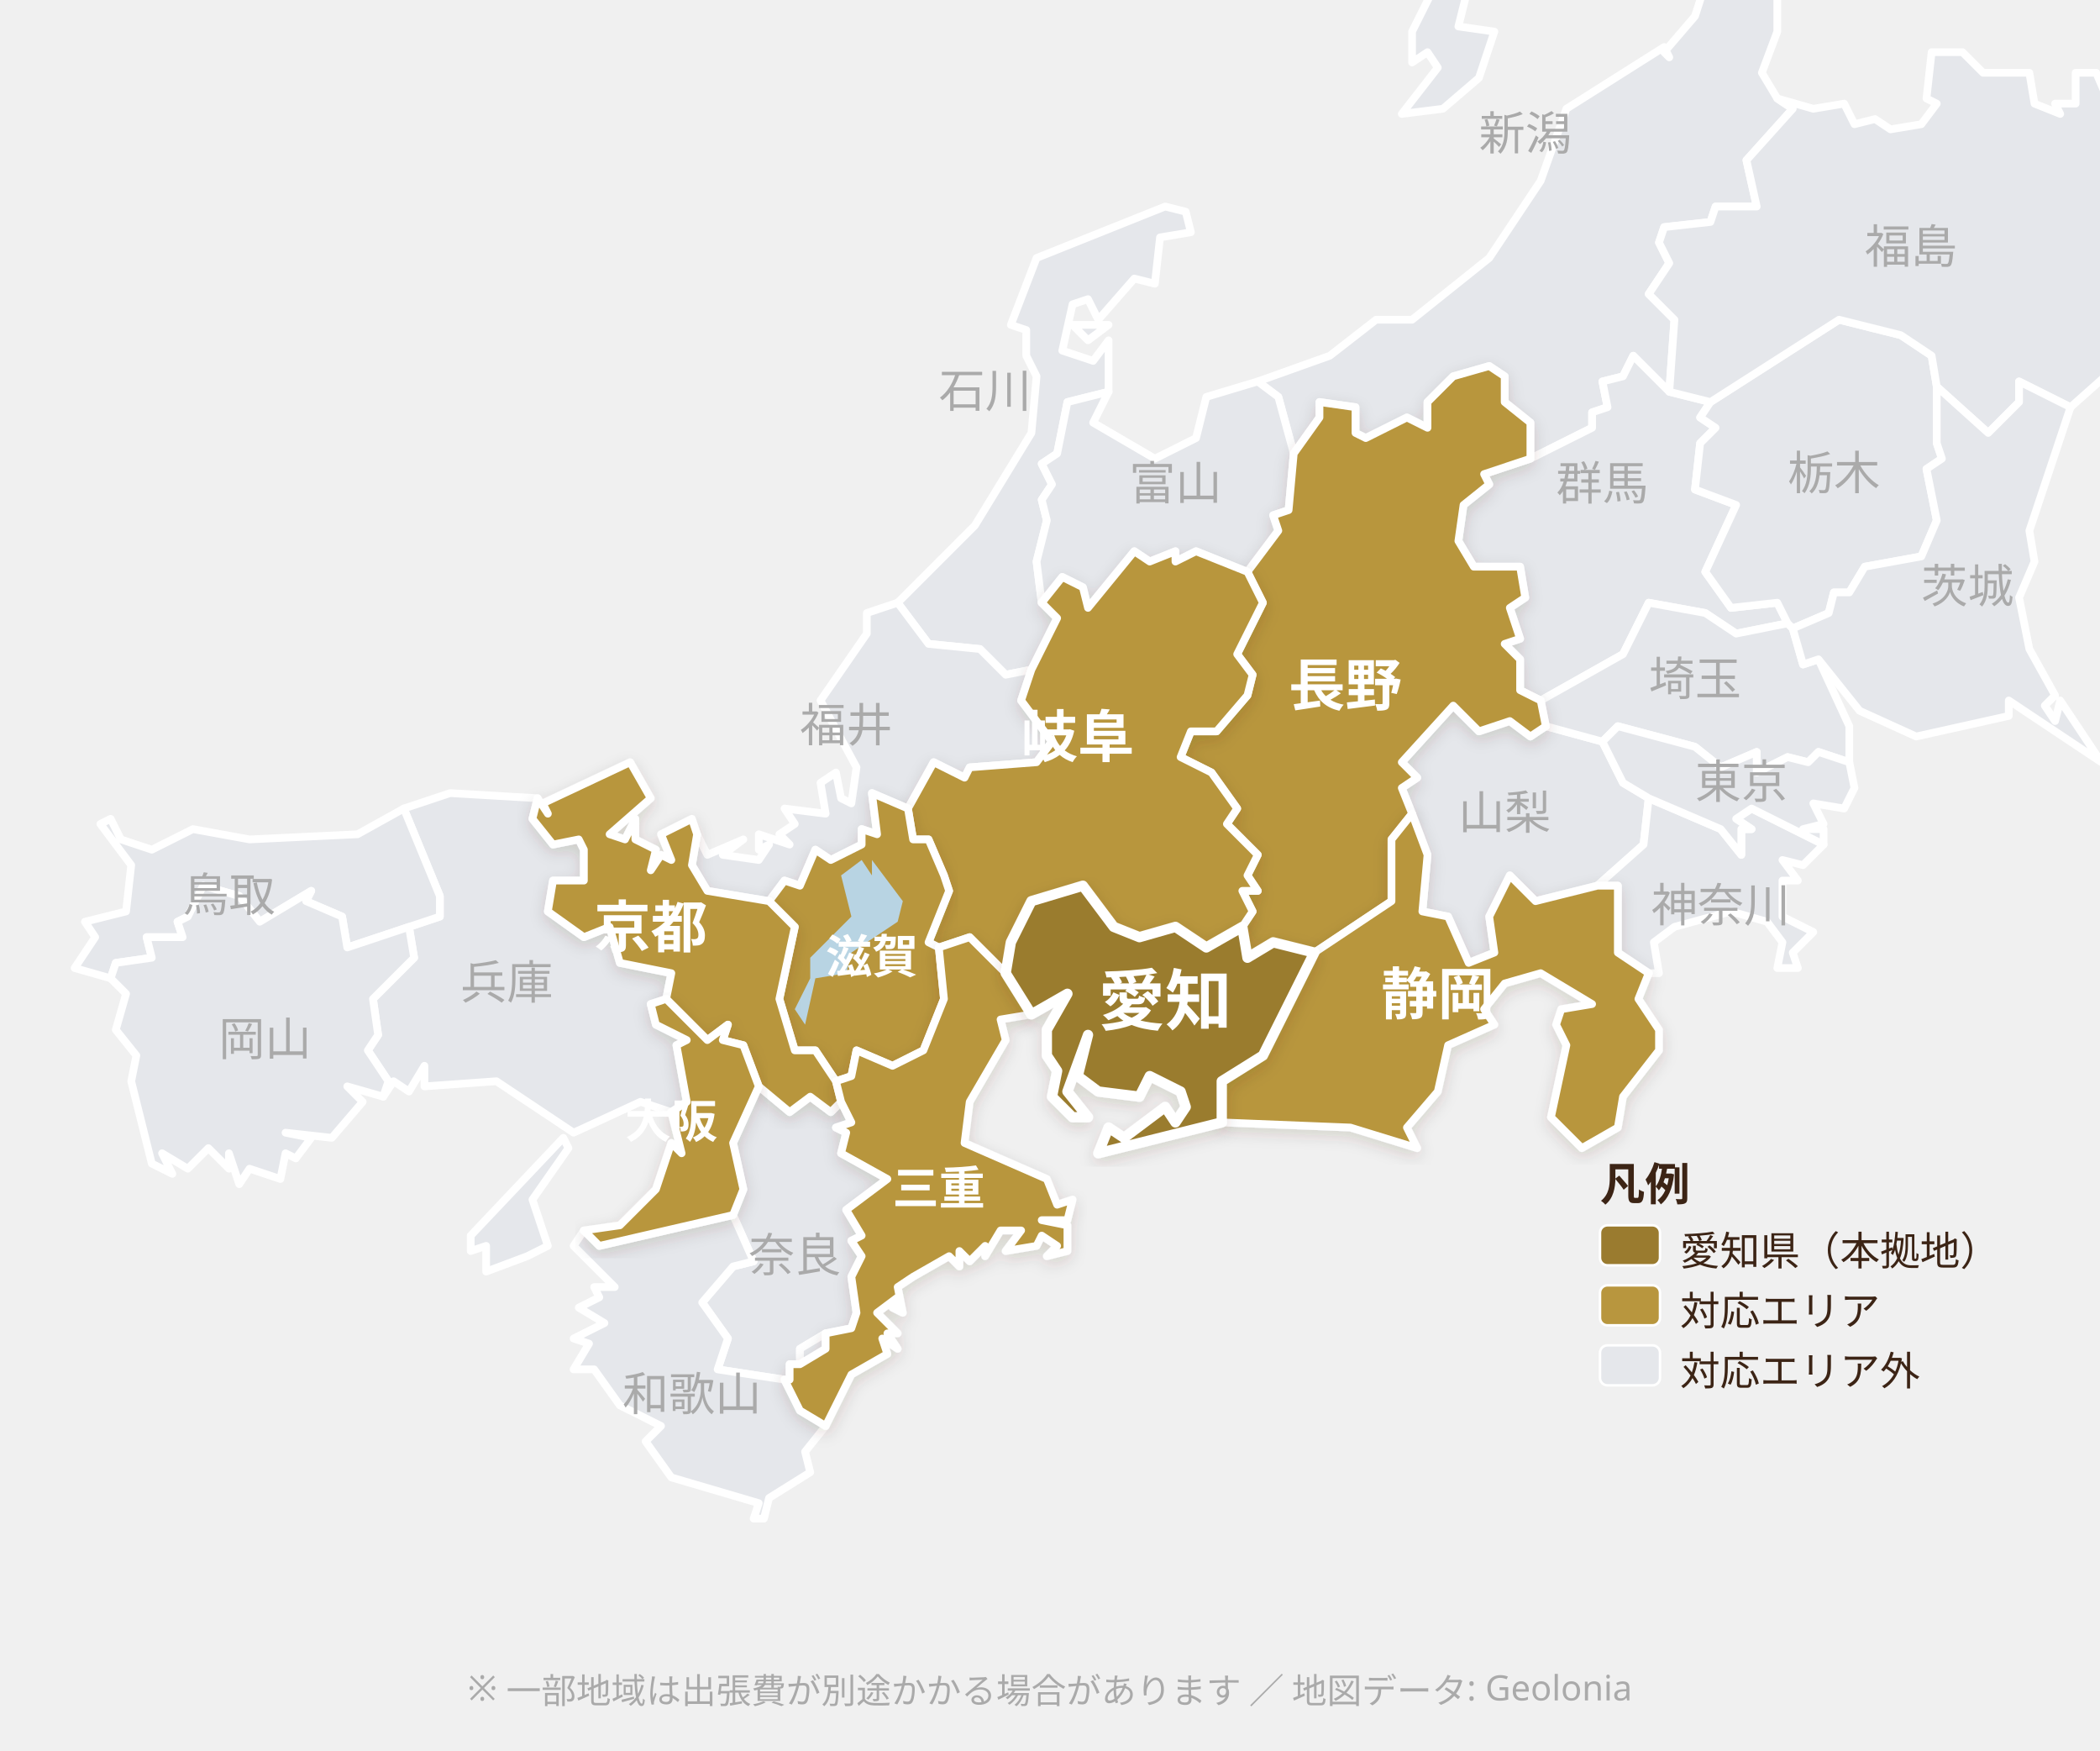
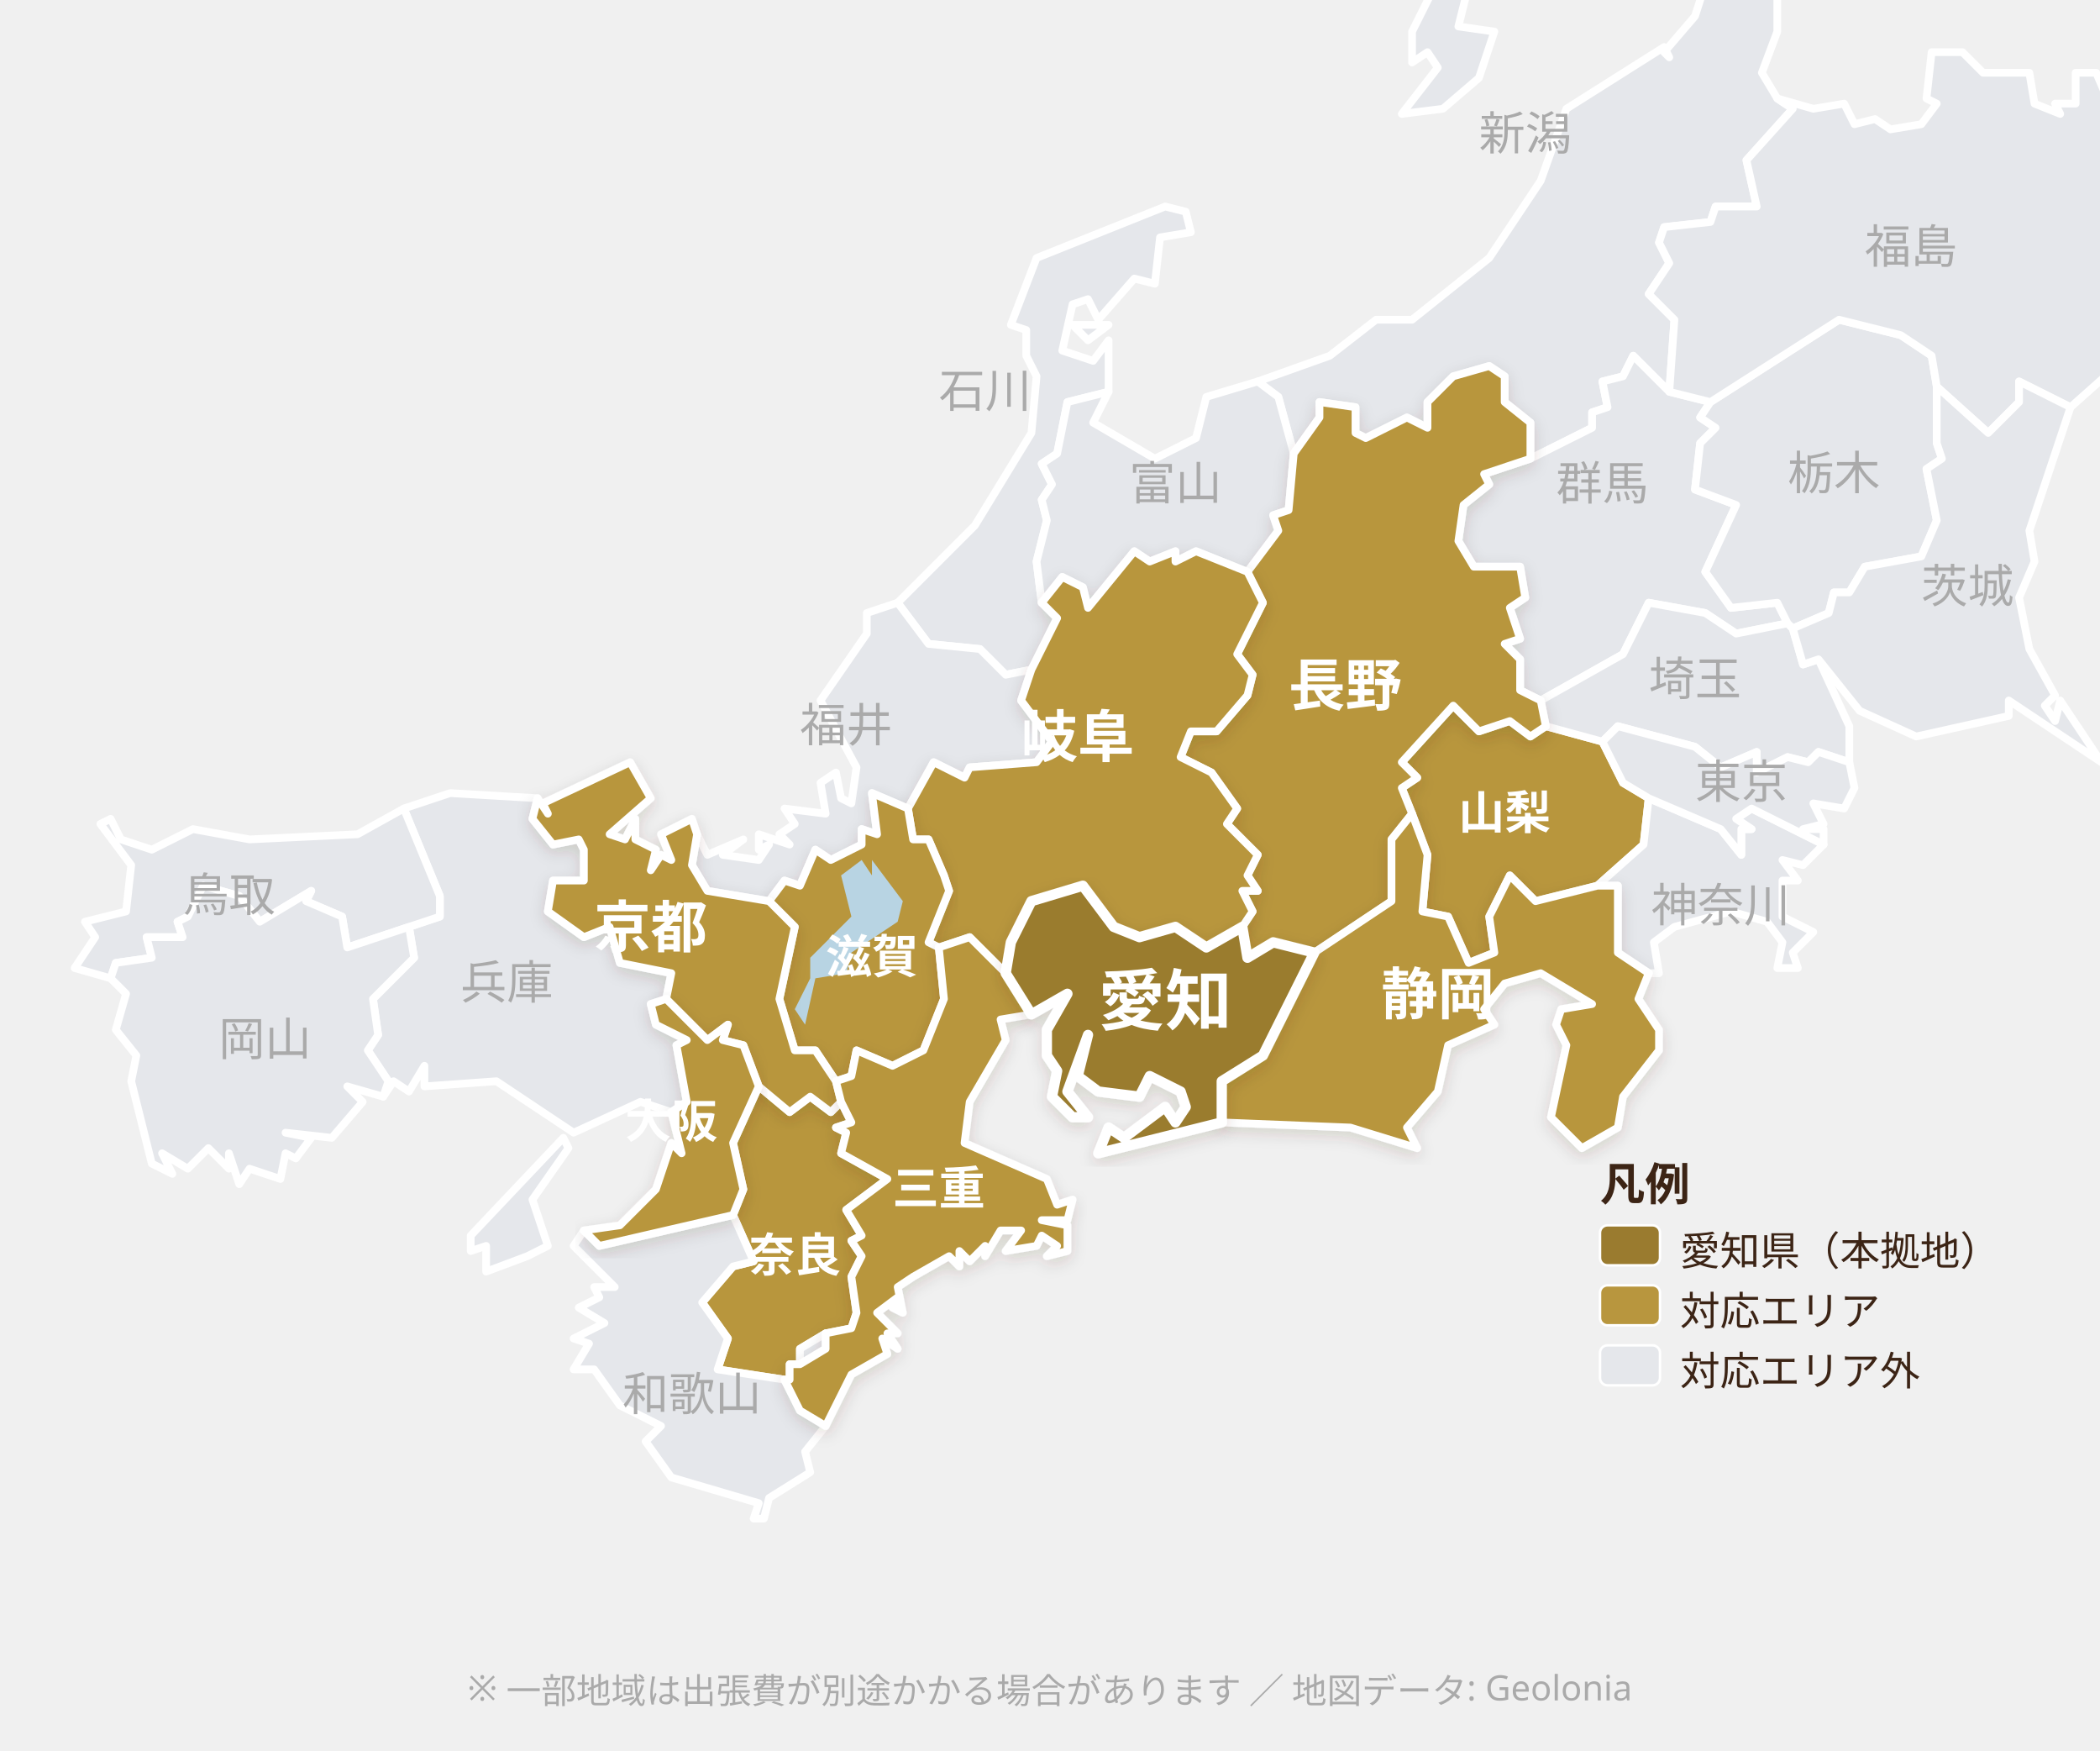
<svg xmlns="http://www.w3.org/2000/svg" viewBox="240 505 420 350" role="img" aria-label="対応エリア地図">
  <defs>
    <filter id="shadow" x="-5%" y="-5%" width="110%" height="110%">
      <feDropShadow dx="0" dy="1" stdDeviation="1.5" flood-color="#3C2415" flood-opacity="0.15" />
    </filter>
  </defs>
  <g transform="matrix(1.028807, 0, 0, 1.028807, -47.54424, -28.80658)">
    <g transform="translate(6, 18)">
      <g transform="translate(518, 476)" fill="#E5E7EB" stroke="#FFFFFF" stroke-width="1.5" stroke-linejoin="round">
        <path d="M7,113 L4,102 L0,99 L14,94 L23,87 L30,87 L45,75 L55,60 L60,46 L79,34 L80,36 L79,35 L85,28 L94,0 L102,3 L102,10 L111,16 L109,20 L101,23 L101,31 L98,39 L101,44 L104,46 L95,56 L97,65 L89,65 L88,68 L79,69 L78,72 L80,76 L76,82 L81,87 L80,101 L73,94 L71,98 L67,99 L68,104 L65,105 L65,108 L53,114 L53,107 L48,103 L48,98 L45,96 L38,98 L33,103 L33,108 L29,106 L21,110 L19,109 L19,104 L12,103 L12,106 L7,113 Z M36,46 L28,47 L35,38 L33,35 L30,37 L30,31 L34,23 L43,14 L39,30 L46,31 L43,40 L36,46 Z" />
      </g>
      <g transform="translate(557, 570)" fill="#E5E7EB" stroke="#FFFFFF" stroke-width="1.5" stroke-linejoin="round">
        <polygon points="64 52 54 54 48 50 37 48 32 58 16 67 12 65 12 59 9 56 12 55 10 49 13 47 12 41 3 41 0 36 1 29 6 25 5 23 14 20 26 14 26 11 29 10 28 5 32 4 34 0 41 7 49 9 47 12 50 14 47 17 46 26 54 29 48 42 53 49 62 48" />
      </g>
-       <g transform="translate(546, 638)" fill="#E5E7EB" stroke="#FFFFFF" stroke-width="1.5" stroke-linejoin="round">
+       <g transform="translate(546, 638)" fill="#B8963E" stroke="#FFFFFF" stroke-width="1.5" stroke-linejoin="round" filter="url(#shadow)">
        <polygon points="2 21 0 16 3 14 0 11 10 0 15 5 21 3 25 6 28 4 39 7 43 15 48 18 47 27 38 35 26 38 21 33 17 41 18 48 13 50 9 41 4 40 5 29" />
      </g>
      <g transform="translate(584, 656)" fill="#E5E7EB" stroke="#FFFFFF" stroke-width="1.5" stroke-linejoin="round">
        <polygon points="10 0 24 6 28 11 28 6 30 6 27 4 30 2 44 9 40 13 36 12 39 16 36 16 36 23 42 26 38 30 39 33 35 33 36 28 33 24 26 22 15 25 11 28 12 34 10 34 4 30 4 17 0 17 9 9" />
      </g>
      <g transform="translate(448, 541)" fill="#E5E7EB" stroke="#FFFFFF" stroke-width="1.5" stroke-linejoin="round">
        <path d="M37,26 L34,23 L41,23 L37,26 Z M28,77 L31,80 L26,90 L21,91 L16,86 L6,85 L0,77 L15,62 L26,44 L27,33 L25,29 L25,24 L22,23 L27,10 L52,0 L56,1 L57,5 L51,6 L50,15 L46,14 L39,22 L37,18 L34,19 L32,28 L38,30 L41,26 L41,36 L33,38 L31,48 L28,50 L30,54 L28,57 L29,61 L27,69 L28,77 Z" />
      </g>
      <g transform="translate(475, 575)" fill="#E5E7EB" stroke="#FFFFFF" stroke-width="1.5" stroke-linejoin="round">
        <polygon points="41 37 31 33 27 35 27 33 22 35 19 33 10 44 9 40 5 38 1 43 0 35 2 27 1 23 3 20 1 16 4 14 6 4 14 2 11 8 23 15 31 11 33 3 43 0 47 3 50 14 49 25 46 26 47 29" />
      </g>
      <g transform="translate(345, 655)" fill="#E5E7EB" stroke="#FFFFFF" stroke-width="1.5" stroke-linejoin="round">
        <path d="M31,90 L23,93 L23,88 L20,89 L20,86 L38,67 L39,69 L32,79 L35,88 L31,90 Z M3,59 L4,56 L0,50 L2,47 L1,40 L9,32 L8,26 L14,24 L14,20 L7,3 L16,0 L33,1 L32,5 L36,10 L41,9 L42,11 L42,17 L36,17 L35,23 L42,28 L47,26 L49,33 L59,35 L58,40 L55,41 L56,45 L62,48 L60,49 L62,60 L59,62 L53,60 L40,66 L25,56 L11,57 L11,53 L8,58 L5,56 L3,59 Z" />
      </g>
-       <g transform="translate(410, 712)" fill="#E5E7EB" stroke="#FFFFFF" stroke-width="1.5" stroke-linejoin="round">
+       <g transform="translate(410, 712)" fill="#B8963E" stroke="#FFFFFF" stroke-width="1.5" stroke-linejoin="round" filter="url(#shadow)">
        <polygon points="24 48 19 51 19 54 17 54 17 57 16 57 3 55 5 49 0 42 6 35 10 34 6 25 8 20 6 11 11 0 17 5 21 2 25 5 27 3 29 7 26 8 28 9 27 13 36 18 28 24 31 29 29 30 31 33 29 37 30 44 29 47" />
      </g>
      <g transform="translate(385, 737)" fill="#E5E7EB" stroke="#FFFFFF" stroke-width="1.5" stroke-linejoin="round">
        <path d="M41,32 L44,38 L49,41 L45,46 L46,50 L38,55 L37,59 L35,59 L36,56 L19,51 L14,44 L17,41 L9,37 L4,30 L0,30 L3,25 L0,24 L6,21 L1,18 L5,16 L4,14 L8,14 L0,6 L2,3 L5,6 L31,0 L35,9 L31,10 L25,17 L30,24 L28,30 L41,32 Z M49,23 L49,26 L44,29 L44,26 L49,23 Z" />
      </g>
      <g transform="translate(288, 658)" fill="#E5E7EB" stroke="#FFFFFF" stroke-width="1.5" stroke-linejoin="round">
        <polygon points="7 33 0 31 4 25 2 22 10 20 11 11 5 3 7 2 9 6 15 8 23 4 34 6 55 5 64 0 71 17 71 21 65 23 53 27 52 21 45 18 46 16 36 22 32 17 25 15 22 21 20 22 21 25 14 25 15 29 8 30" />
      </g>
      <g transform="translate(295, 673)" fill="#E5E7EB" stroke="#FFFFFF" stroke-width="1.5" stroke-linejoin="round">
        <polygon points="58 8 59 14 51 22 52 29 50 32 54 38 53 41 46 39 49 42 43 49 34 48 39 49 36 53 34 52 33 57 27 55 25 58 23 52 23 55 19 51 15 55 10 52 12 56 8 54 4 38 5 33 1 28 3 21 0 18 1 15 8 14 7 10 14 10 13 7 15 6 18 0 25 2 29 7 39 1 38 3 45 6 46 12" />
      </g>
      <g transform="translate(408, 618)" fill="#E5E7EB" stroke="#FFFFFF" stroke-width="1.5" stroke-linejoin="round">
        <polygon points="40 0 46 8 56 9 61 14 66 13 64 19 70 27 67 31 54 32 53 34 47 31 42 40 35 37 36 45 33 44 33 47 27 50 24 48 21 55 18 54 15 58 3 56 0 51 1 45 3 49 10 46 6 49 13 50 15 47 13 48 13 45 19 47 17 45 20 43 18 40 26 41 25 35 28 33 29 38 31 39 32 32 25 19 34 6 34 2" />
      </g>
      <g transform="translate(573, 618)" fill="#E5E7EB" stroke="#FFFFFF" stroke-width="1.5" stroke-linejoin="round">
        <polygon points="48 4 49 5 51 12 54 11 54 11 60 24 60 31 54 29 52 31 48 30 42 33 42 29 35 32 30 28 15 24 12 27 1 24 0 19 16 10 21 0 32 2 38 6" />
      </g>
      <g transform="translate(585, 642)" fill="#E5E7EB" stroke="#FFFFFF" stroke-width="1.5" stroke-linejoin="round">
        <path d="M48,7 L49,12 L47,16 L41,15 L43,19 L39,20 L43,20 L43,23 L29,16 L26,18 L29,20 L27,20 L27,25 L23,20 L9,14 L4,11 L0,3 L3,0 L18,4 L23,8 L30,5 L30,9 L36,6 L40,7 L42,5 L48,7 Z" />
      </g>
      <g transform="translate(603, 563)" fill="#E5E7EB" stroke="#FFFFFF" stroke-width="1.5" stroke-linejoin="round">
        <polygon points="19 60 18 59 16 55 7 56 2 49 8 36 0 33 1 24 4 21 1 19 3 16 28 0 40 3 46 7 47 13 47 24 48 27 45 29 47 39 44 46 33 48 30 53 27 53 26 57" />
      </g>
      <g transform="translate(594, 511)" fill="#E5E7EB" stroke="#FFFFFF" stroke-width="1.5" stroke-linejoin="round">
        <polygon points="82 69 72 64 72 68 66 74 56 65 55 59 49 55 37 52 12 68 4 66 5 52 0 47 4 41 2 37 3 34 12 33 13 30 21 30 19 21 28 11 25 9 32 11 38 10 40 14 44 13 47 15 53 14 56 10 54 9 55 0 61 0 65 4 74 4 75 10 80 12 79 10 83 10 83 4 87 4 93 18 93 45 91 61" />
      </g>
      <g transform="translate(622, 575)" fill="#E5E7EB" stroke="#FFFFFF" stroke-width="1.5" stroke-linejoin="round">
        <polygon points="5 54 5 54 2 55 0 48 7 45 8 41 11 41 14 36 25 34 28 27 26 17 29 15 28 12 28 1 38 10 44 4 44 0 54 5 46 29 47 35 44 42 46 52 51 61 49 63 51 66 52 62 60 74 42 62 42 65 24 69 13 64" />
      </g>
      <g transform="translate(503, 572)" fill="#B8963E" stroke="#FFFFFF" stroke-width="1.5" stroke-linejoin="round" filter="url(#shadow)">
        <polygon points="68 18 59 21 60 23 55 27 54 34 57 39 66 39 67 45 64 47 66 53 63 54 66 57 66 63 70 65 71 70 68 72 64 69 58 71 53 66 43 77 46 80 43 82 45 87 41 92 41 104 26 114 18 112 13 115 12 109 14 106 12 102 15 102 13 99 15 95 9 89 11 86 6 79 0 76 2 71 7 71 13 64 14 60 11 56 16 46 13 40 19 32 18 29 21 28 22 17 27 10 27 7 34 8 34 13 36 14 44 10 48 12 48 7 53 2 60 0 63 2 63 7 68 11" />
      </g>
      <g transform="translate(450, 608)" fill="#B8963E" stroke="#FFFFFF" stroke-width="1.5" stroke-linejoin="round" filter="url(#shadow)">
        <polygon points="66 4 69 10 64 20 67 24 66 28 60 35 55 35 53 40 59 43 64 50 62 53 68 59 66 63 68 66 65 66 67 70 65 73 58 77 52 73 45 75 40 73 34 65 24 68 20 76 19 82 12 75 6 77 4 76 8 66 7 63 4 56 1 56 0 50 5 41 11 44 12 42 25 41 28 37 22 29 24 23 29 13 26 10 30 5 34 7 35 11 44 0 47 2 52 0 52 2 56 0" />
      </g>
      <g transform="translate(511, 659)" fill="#B8963E" stroke="#FFFFFF" stroke-width="1.5" stroke-linejoin="round" filter="url(#shadow)">
        <polygon points="73 14 77 14 77 27 83 31 81 36 85 42 85 46 78 55 77 61 70 65 64 59 67 45 65 41 66 38 72 37 62 31 55 33 51 38 53 41 44 45 42 54 36 61 38 65 25 61 0 60 0 52 8 47 18 27 33 17 33 5 37 0 40 8 39 19 44 20 48 29 53 27 52 20 56 12 61 17" />
      </g>
      <g transform="translate(423, 655)" fill="#B8963E" stroke="#FFFFFF" stroke-width="1.5" stroke-linejoin="round" filter="url(#shadow)">
        <path d="M20,0 L27,3 L28,9 L31,9 L34,16 L35,19 L31,29 L33,30 L34,40 L30,50 L24,53 L17,50 L16,55 L13,56 L9,50 L5,50 L2,40 L5,26 L0,21 L3,17 L6,18 L9,11 L12,13 L18,10 L18,7 L21,8 L20,0 Z" />
        <path d="M20,13 L20,16 L18,13 L14,16 L16,24 L8,32 L8,36 L5,42 L7,45 L9,36 L15,35 L16,31 L25,25 L26,21 L20,13 Z" fill="#B8D4E3" stroke="none" />
      </g>
      <g transform="translate(377, 649)" fill="#B8963E" stroke="#FFFFFF" stroke-width="1.5" stroke-linejoin="round" filter="url(#shadow)">
        <polygon points="44 63 41 55 37 54 38 51 34 54 26 46 27 41 17 39 15 32 10 34 3 29 4 23 10 23 10 17 9 15 4 16 0 11 1 7 3 10 2 8 19 0 23 7 15 14 18 15 20 11 20 15 24 17 23 21 25 18 27 19 25 14 31 11 32 14 31 20 34 25 46 27 51 32 48 46 51 56 55 56 59 62 60 66 58 68 54 65 50 68" />
      </g>
      <g transform="translate(387, 695)" fill="#B8963E" stroke="#FFFFFF" stroke-width="1.5" stroke-linejoin="round" filter="url(#shadow)">
        <polygon points="16 0 24 8 28 5 27 8 31 9 34 17 29 28 31 37 29 42 3 48 0 45 7 44 14 37 17 28 19 30 17 22 20 20 18 9 20 8 14 5 13 1" />
      </g>
      <g transform="translate(426, 683)" fill="#B8963E" stroke="#FFFFFF" stroke-width="1.5" stroke-linejoin="round" filter="url(#shadow)">
        <polygon points="8 95 3 92 0 86 1 86 1 83 3 83 8 80 8 77 13 76 14 73 13 66 15 62 13 59 15 58 12 53 20 47 11 42 12 38 10 37 13 36 11 32 10 28 13 27 14 22 21 25 27 22 31 12 30 2 36 0 43 7 48 15 42 16 43 20 36 32 35 40 51 47 53 52 56 51 55 55 50 55 55 56 55 61 51 62 53 60 50 58 49 60 43 61 46 57 42 57 39 62 39 60 36 63 34 61 34 64 32 62 25 66 22 68 23 73 21 72 22 70 18 73 22 77 20 77 22 80 19 78 20 81 13 85" />
      </g>
      <g transform="translate(469, 673)" fill="#9A7B2F" stroke="#FFFFFF" stroke-width="2" stroke-linejoin="round" filter="url(#shadow)">
        <polygon points="42 46 18 52 20 47 23 49 31 43 33 46 35 43 34 40 28 37 26 41 18 40 14 37 16 29 12 40 16 45 13 45 9 41 10 36 8 33 8 28 12 21 5 25 0 17 1 11 5 3 15 0 21 8 26 10 33 8 39 12 46 8 47 14 52 11 60 13 50 33 42 38" />
      </g>
      <g font-family="'Noto Sans JP', sans-serif" font-size="9" fill="#AAAAAA" text-anchor="middle">
        <text x="570" y="530">新潟</text>
        <text x="585" y="598">群馬</text>
-         <text x="566" y="662">山梨</text>
        <text x="608" y="680">神奈川</text>
        <text x="465" y="580">石川</text>
        <text x="502" y="598">富山</text>
        <text x="372" y="695">兵庫</text>
-         <text x="428" y="748">奈良</text>
        <text x="408" y="775">和歌山</text>
        <text x="318" y="678">鳥取</text>
        <text x="325" y="706">岡山</text>
        <text x="438" y="645">福井</text>
        <text x="603" y="636">埼玉</text>
        <text x="612" y="656">東京</text>
        <text x="630" y="596">栃木</text>
        <text x="645" y="552">福島</text>
        <text x="656" y="618">茨城</text>
      </g>
      <g font-family="'Noto Sans JP', sans-serif" font-size="11" fill="#FFFFFF" text-anchor="middle" font-weight="bold">
        <text x="535" y="638" style="text-shadow:0 1px 2px rgba(0,0,0,0.3)">長野</text>
        <text x="483" y="648" style="text-shadow:0 1px 2px rgba(0,0,0,0.3)">岐阜</text>
        <text x="553" y="698" style="text-shadow:0 1px 2px rgba(0,0,0,0.3)">静岡</text>
        <text x="443" y="690" font-size="9" style="text-shadow:0 1px 2px rgba(0,0,0,0.3)">滋賀</text>
        <text x="400" y="685" style="text-shadow:0 1px 2px rgba(0,0,0,0.3)">京都</text>
        <text x="404" y="722" font-size="9" style="text-shadow:0 1px 2px rgba(0,0,0,0.3)">大阪</text>
        <text x="456" y="735" font-size="9" style="text-shadow:0 1px 2px rgba(0,0,0,0.3)">三重</text>
+         <text x="428" y="748" font-size="9" style="text-shadow:0 1px 2px rgba(0,0,0,0.3)">奈良</text>
+         <text x="566" y="662" font-size="9" style="text-shadow:0 1px 2px rgba(0,0,0,0.3)">山梨</text>
      </g>
      <g font-family="'Noto Sans JP', sans-serif" text-anchor="middle">
        <text x="500" y="700" font-size="13" fill="#FFFFFF" font-weight="bold" style="text-shadow:0 1px 3px rgba(0,0,0,0.4)">愛知</text>
      </g>
    </g>
  </g>
  <g transform="translate(560, 745)" font-family="'Noto Sans JP', sans-serif" font-size="8">
    <text x="0" y="0" font-size="9" fill="#3C2415" font-weight="bold">凡例</text>
    <rect x="0" y="5" width="12" height="8" rx="1.5" fill="#9A7B2F" stroke="#FFFFFF" stroke-width="0.5" />
    <text x="16" y="13" fill="#3C2415">愛知県（本拠地）</text>
    <rect x="0" y="17" width="12" height="8" rx="1.5" fill="#B8963E" stroke="#FFFFFF" stroke-width="0.5" />
    <text x="16" y="25" fill="#3C2415">対応エリア</text>
    <rect x="0" y="29" width="12" height="8" rx="1.5" fill="#E5E7EB" stroke="#FFFFFF" stroke-width="0.5" />
    <text x="16" y="37" fill="#3C2415">対応エリア外</text>
  </g>
  <text x="450" y="845" font-family="'Noto Sans JP', sans-serif" font-size="7" fill="#AAAAAA" text-anchor="middle">
    ※ 一部地域は出張費が別途かかる場合があります ／ 地図データ: Geolonia
  </text>
</svg>
